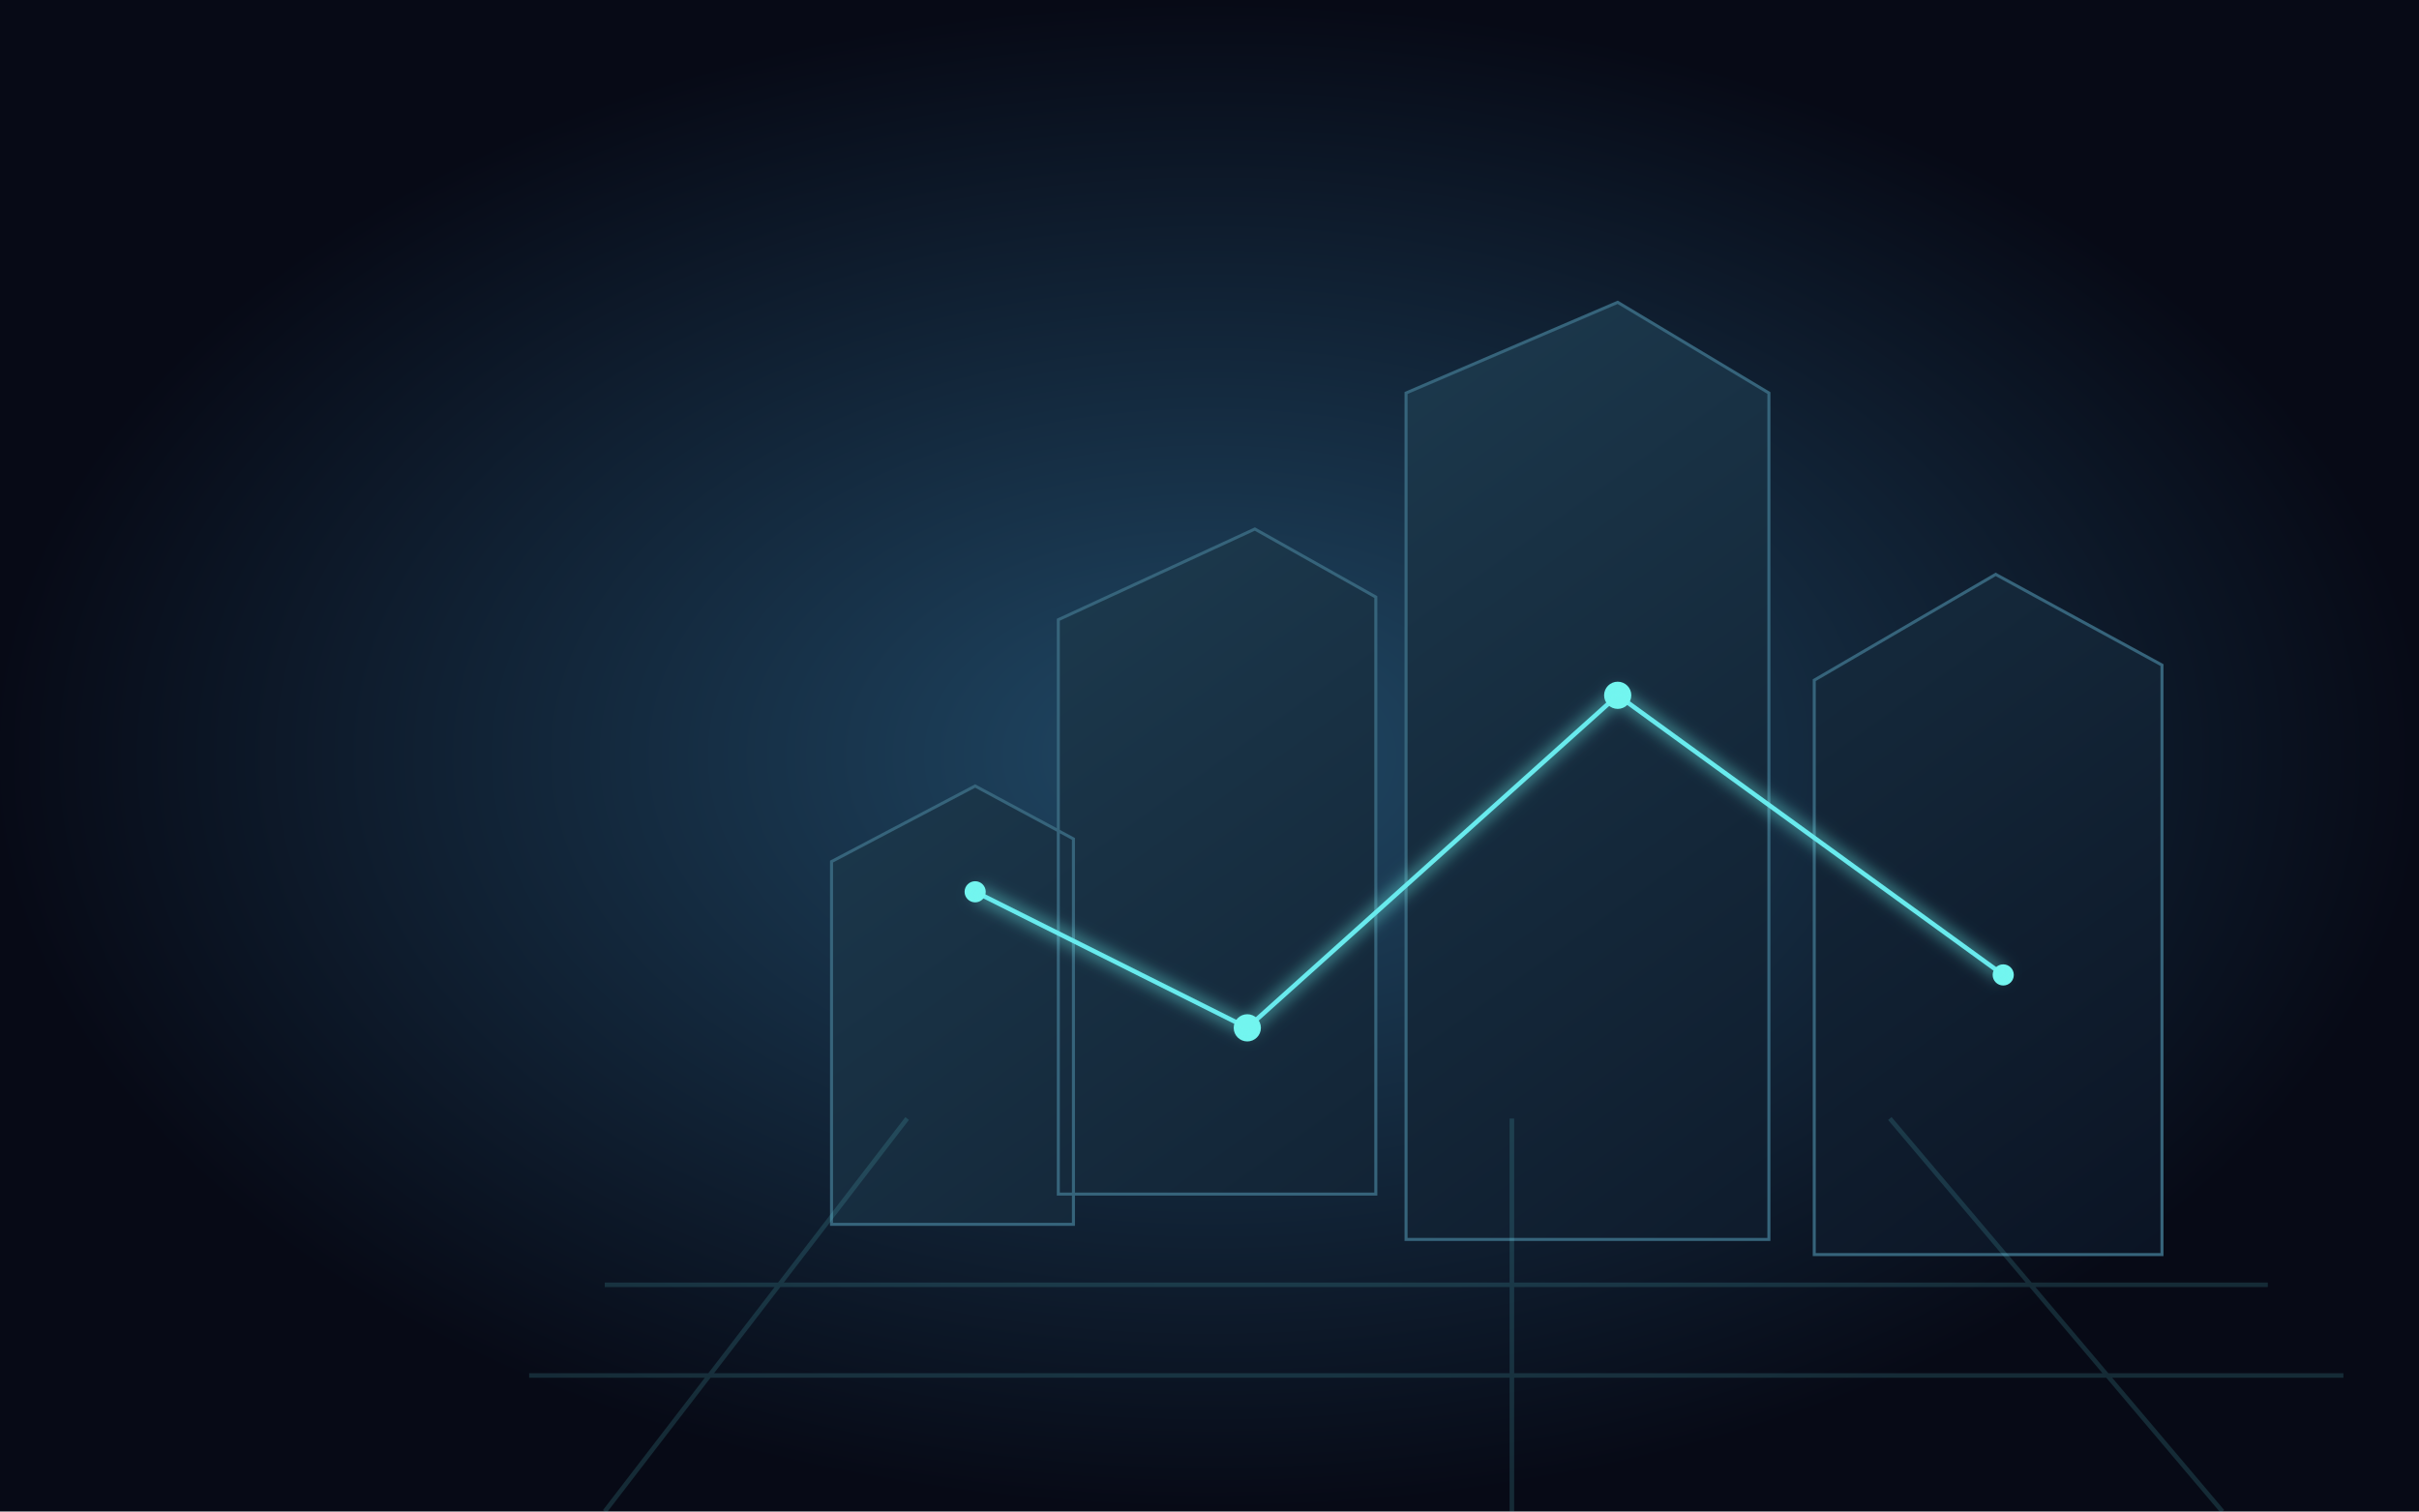
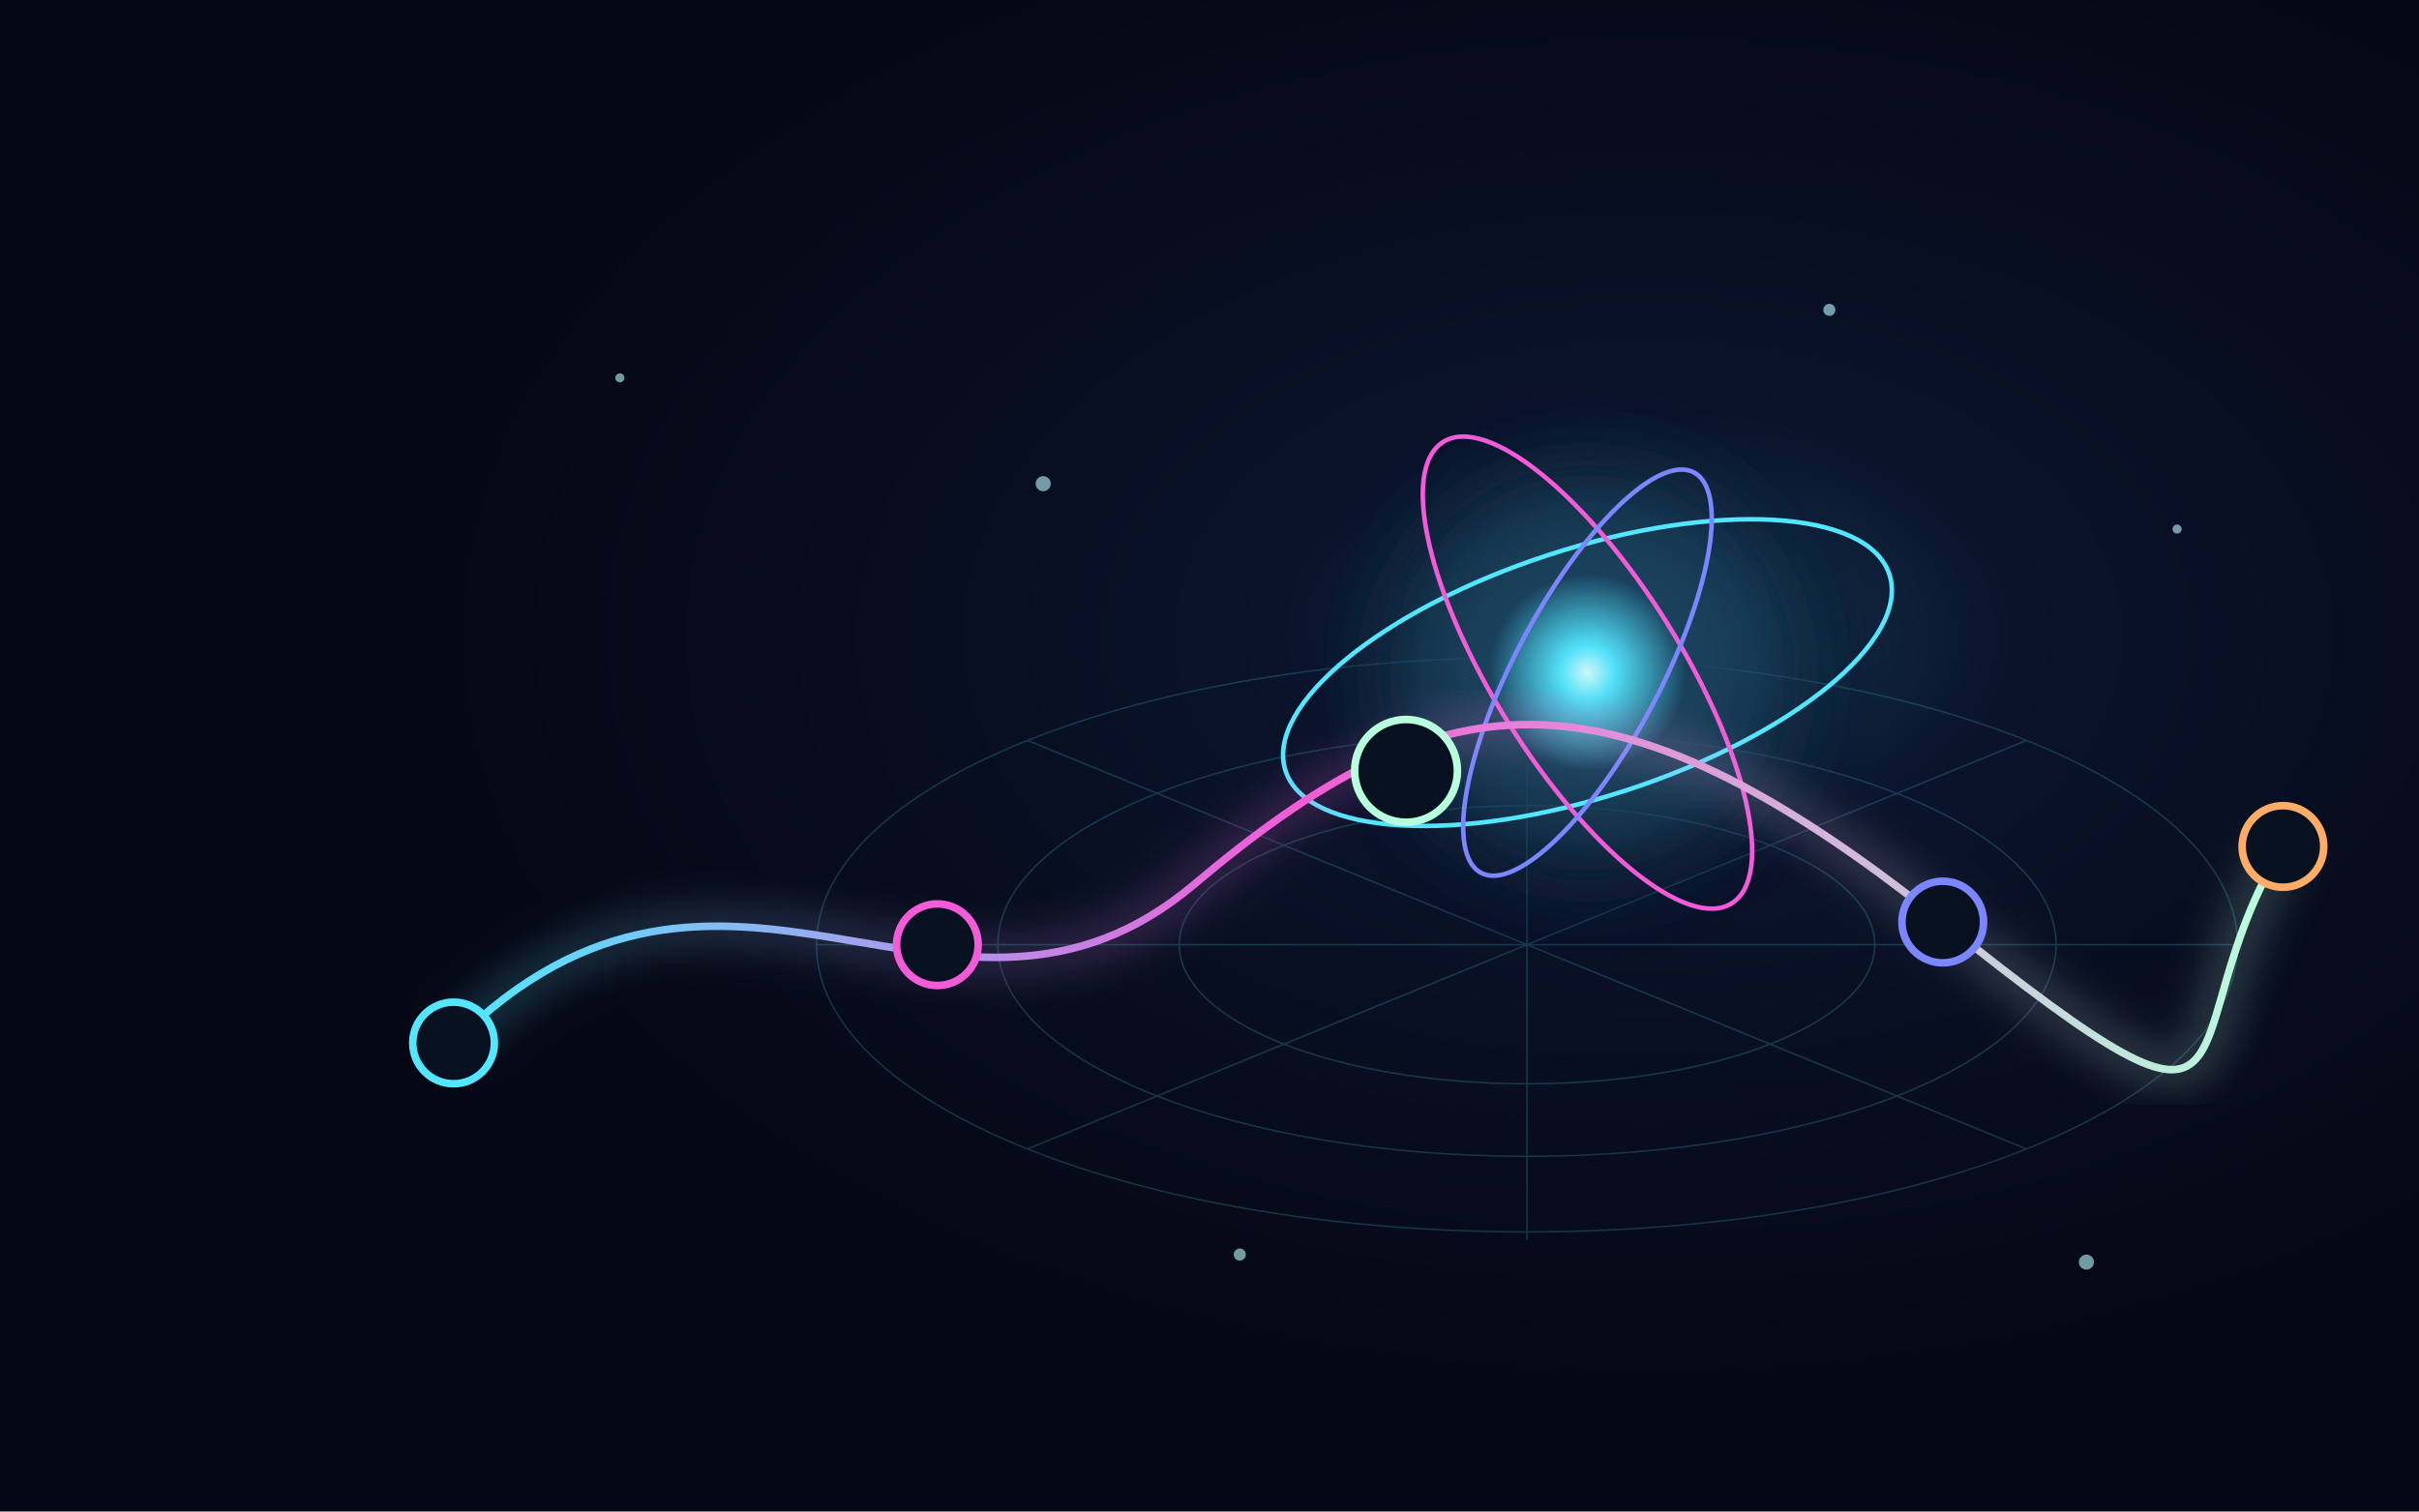
<svg xmlns="http://www.w3.org/2000/svg" viewBox="0 0 1600 1000">
  <defs>
-     <radialGradient id="sky">
-       <stop stop-color="#204865" />
-       <stop offset="1" stop-color="#070a16" />
+     <radialGradient id="sky" cx="68%" cy="42%">
+       <stop stop-color="#143b55" />
+       <stop offset=".3" stop-color="#0a132a" />
+       <stop offset="1" stop-color="#050714" />
    </radialGradient>
-     <linearGradient id="tower" x2="1" y2="1">
-       <stop stop-color="#214459" />
-       <stop offset="1" stop-color="#0b1424" />
+     <radialGradient id="core">
+       <stop stop-color="#d7ffff" />
+       <stop offset=".16" stop-color="#52e7ff" />
+       <stop offset=".58" stop-color="#193d59" />
+       <stop offset="1" stop-color="#0a1024" stop-opacity="0" />
+     </radialGradient>
+     <linearGradient id="route">
+       <stop stop-color="#52e7ff" />
+       <stop offset=".46" stop-color="#f35bd8" />
+       <stop offset="1" stop-color="#b8ffdd" />
    </linearGradient>
    <filter id="glow">
-       <feGaussianBlur stdDeviation="5" />
+       <feGaussianBlur stdDeviation="12" />
    </filter>
  </defs>
  <path fill="url(#sky)" d="M0 0h1600v1000H0z" />
-   <g fill="url(#tower)" stroke="#36647b" stroke-width="2">
-     <path d="M700 790V410l130-60 80 45v395zM930 820V260l140-60 100 60v560zM1200 830V450l120-70 110 60v390zM550 810V570l95-50 65 35v255z" />
+   <g opacity=".22" fill="none" stroke="#4ecbe0">
+     <ellipse cx="1010" cy="625" rx="470" ry="190" />
+     <ellipse cx="1010" cy="625" rx="350" ry="140" />
+     <ellipse cx="1010" cy="625" rx="230" ry="92" />
+     <path d="M540 625h940M1010 430v390M680 490l660 270M680 760l660-270" />
  </g>
-   <g fill="none" stroke="#64e6ed" stroke-width="3">
-     <path d="m645 590 180 90 245-220 255 185" />
-     <path opacity=".15" d="M400 850h1100M350 910h1200M600 740l-200 260M1000 740v260M1250 740l220 260" />
+   <g transform="translate(1050 445)">
+     <circle r="190" fill="url(#core)" opacity=".55" filter="url(#glow)" />
+     <circle r="112" fill="url(#core)" opacity=".92" />
+     <g fill="none" stroke-width="3">
+       <ellipse rx="210" ry="82" stroke="#52e7ff" transform="rotate(-18)" />
+       <ellipse rx="180" ry="62" stroke="#f35bd8" transform="rotate(58)" />
+       <ellipse rx="150" ry="48" stroke="#7b86ff" transform="rotate(118)" />
+     </g>
  </g>
-   <g fill="#72f5ef">
-     <circle cx="645" cy="590" r="7" />
-     <circle cx="825" cy="680" r="9" />
-     <circle cx="1070" cy="460" r="9" />
-     <circle cx="1325" cy="645" r="7" />
+   <path d="M300 690C480 510 630 720 790 585S1060 430 1285 610S1430 690 1510 560" fill="none" stroke="url(#route)" stroke-width="30" opacity=".18" filter="url(#glow)" />
+   <path d="M300 690C480 510 630 720 790 585S1060 430 1285 610S1430 690 1510 560" fill="none" stroke="url(#route)" stroke-width="5" />
+   <g fill="#07111f" stroke-width="5">
+     <circle cx="300" cy="690" r="27" stroke="#52e7ff" />
+     <circle cx="620" cy="625" r="27" stroke="#f35bd8" />
+     <circle cx="930" cy="510" r="34" stroke="#b8ffdd" />
+     <circle cx="1285" cy="610" r="27" stroke="#7b86ff" />
+     <circle cx="1510" cy="560" r="27" stroke="#ffad66" />
  </g>
-   <path d="m645 590 180 90 245-220 255 185" fill="none" stroke="#72f5ef" stroke-width="8" filter="url(#glow)" opacity=".5" />
+   <g fill="#b9fbff" opacity=".6">
+     <circle cx="410" cy="250" r="3" />
+     <circle cx="690" cy="320" r="5" />
+     <circle cx="1210" cy="205" r="4" />
+     <circle cx="1440" cy="350" r="3" />
+     <circle cx="820" cy="830" r="4" />
+     <circle cx="1380" cy="835" r="5" />
+   </g>
</svg>
